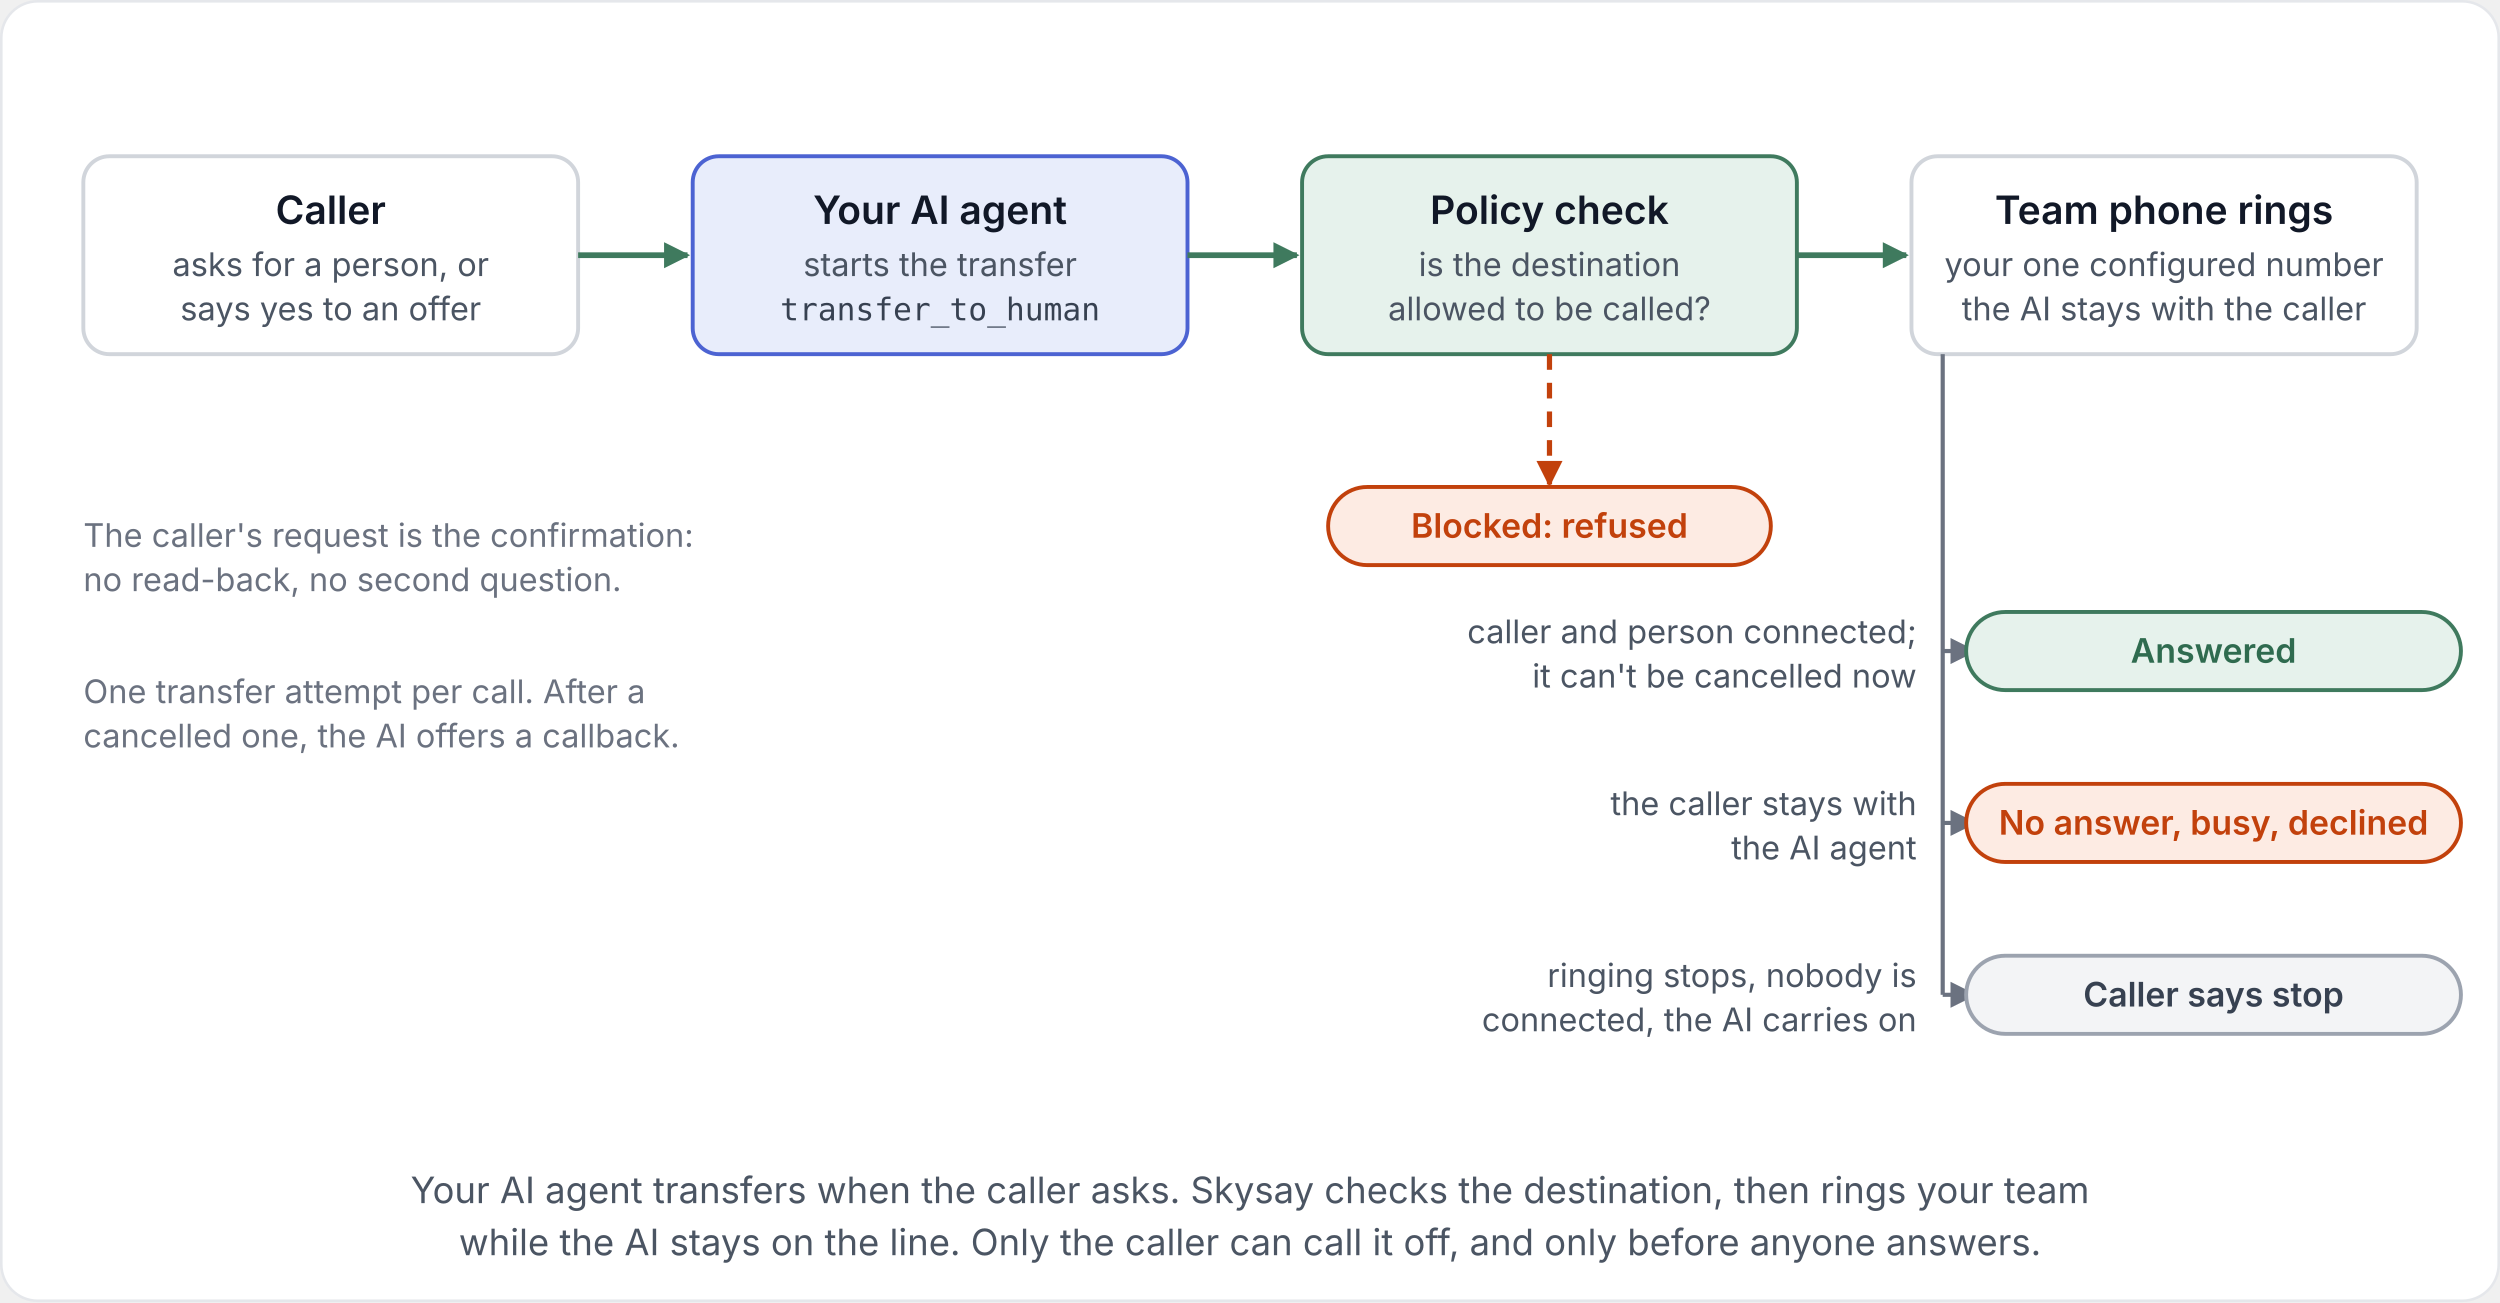
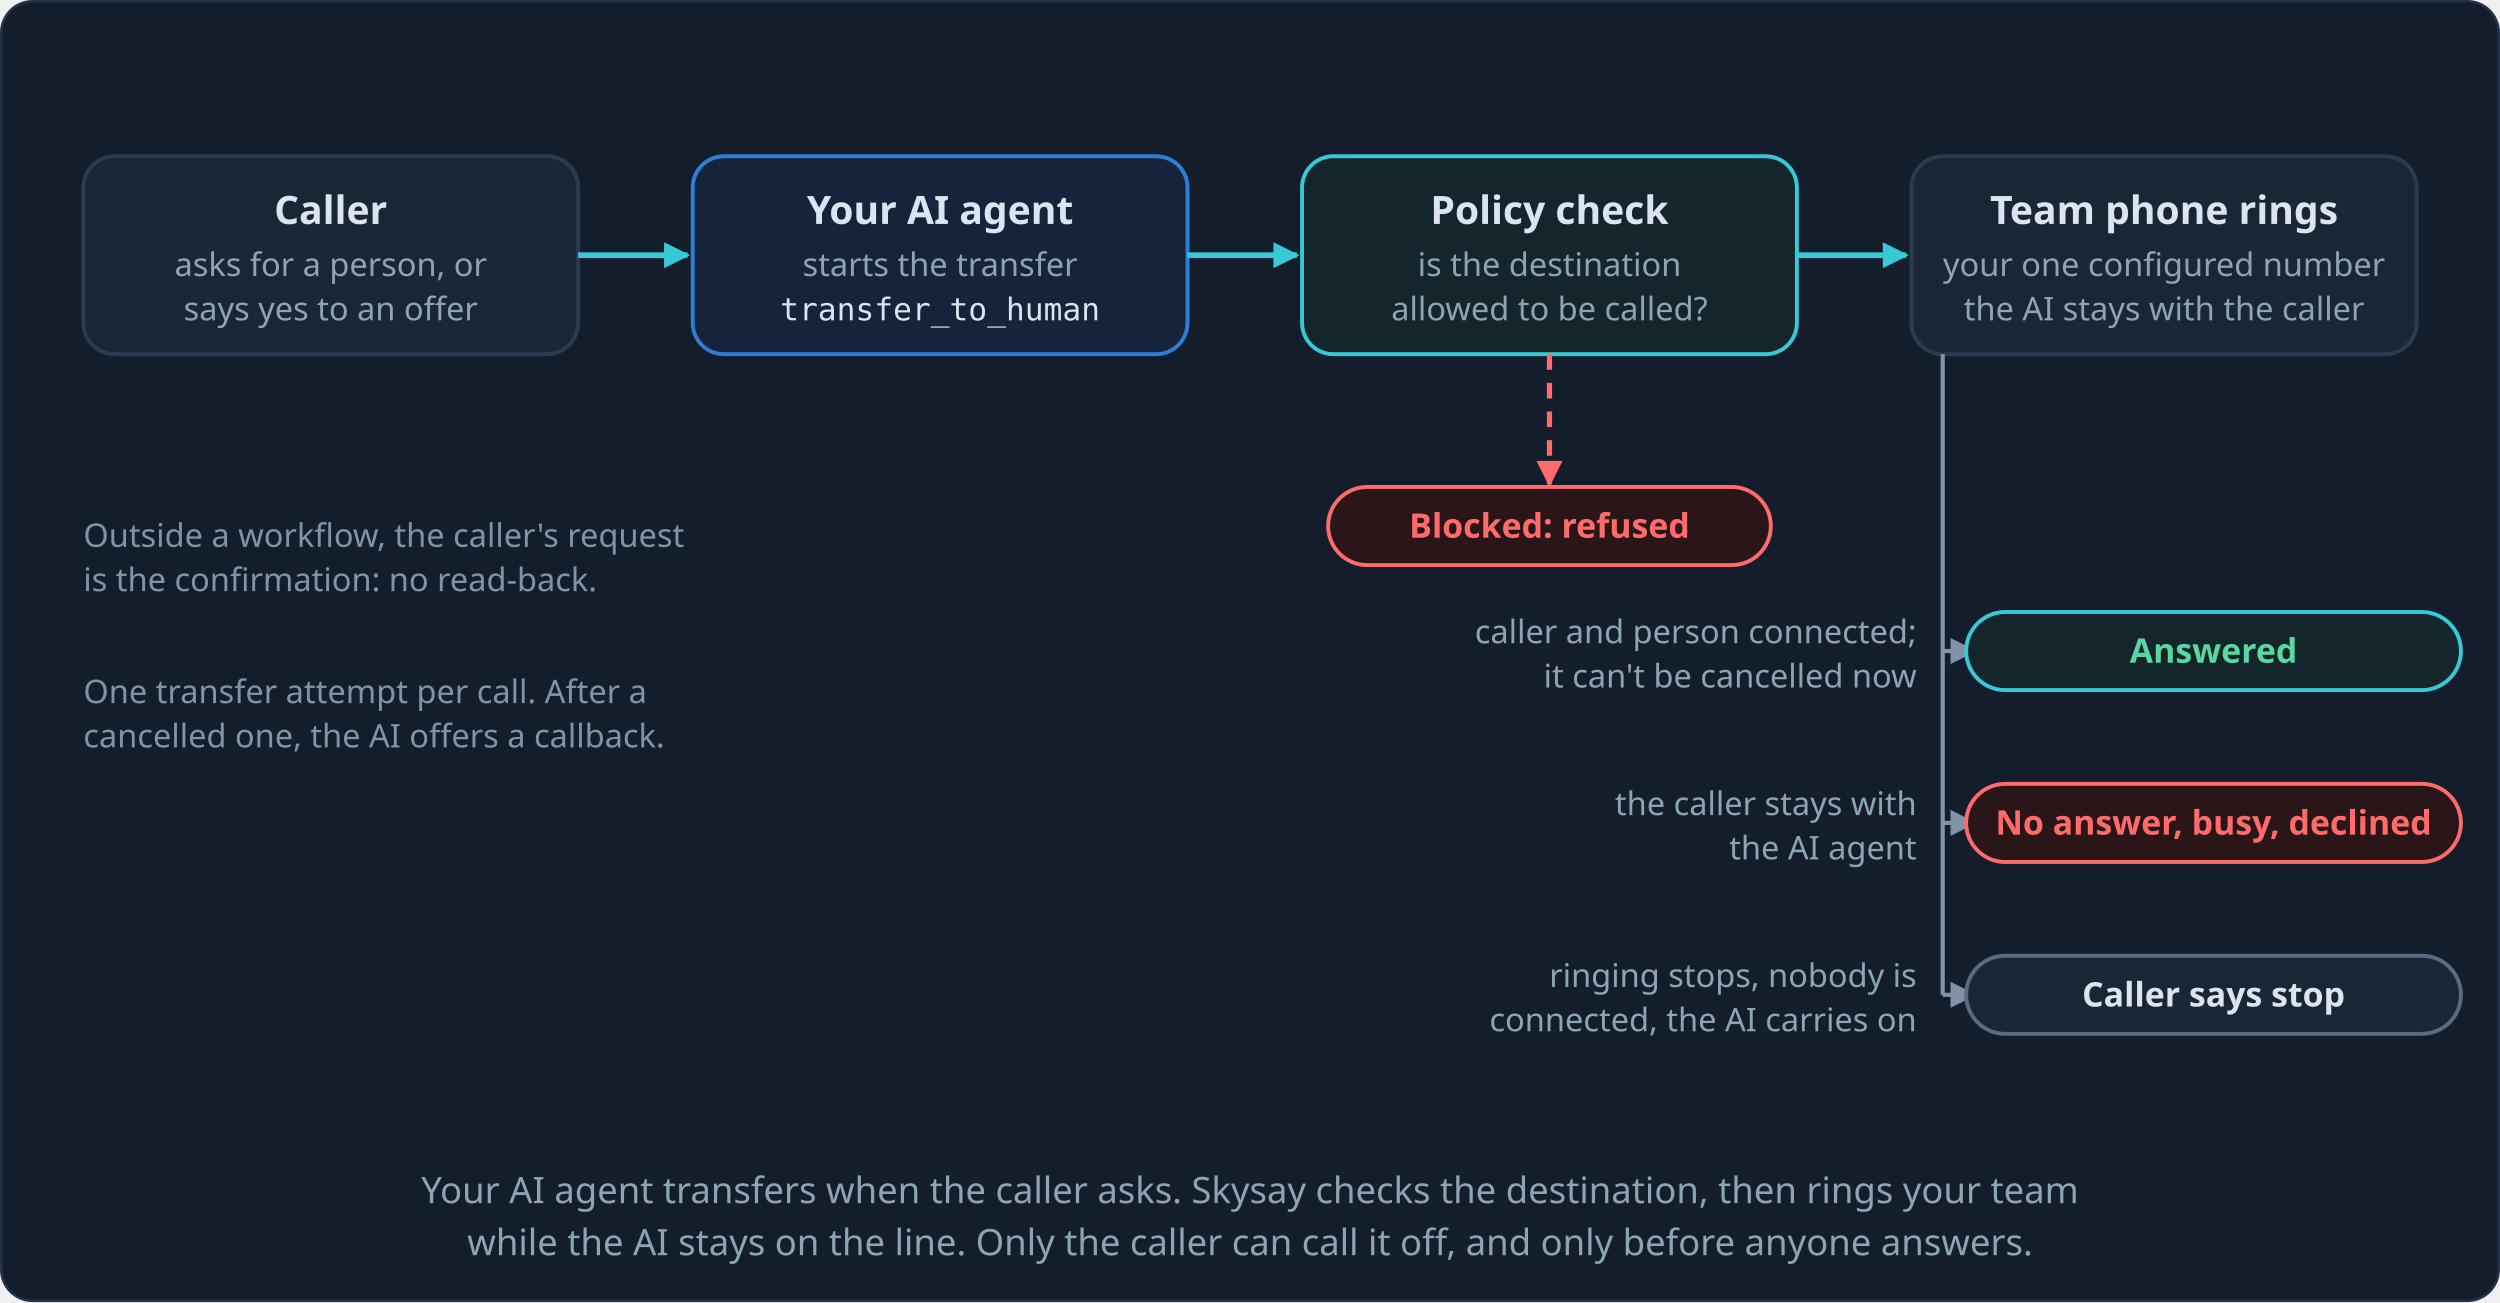
- <svg xmlns="http://www.w3.org/2000/svg" viewBox="0 0 960 500" width="960" height="500" role="img" aria-label="Transfer to a human: from the caller's request to the three ways a ringing transfer ends" font-family="Inter, system-ui, -apple-system, 'Segoe UI', Roboto, sans-serif">
+ <svg xmlns="http://www.w3.org/2000/svg" viewBox="0 0 960 500" width="960" height="500" role="img" aria-label="Transfer to a human: from the caller's request to the three ways a ringing transfer ends" font-family="'Geist Variable', ui-sans-serif, system-ui, sans-serif">
  <defs>
    <marker id="h-main" viewBox="0 0 10 10" refX="9" refY="5" markerWidth="10" markerHeight="10" markerUnits="userSpaceOnUse" orient="auto-start-reverse">
-       <path d="M0,0 L10,5 L0,10 z" fill="#3f7a5e" />
+       <path d="M0,0 L10,5 L0,10 z" fill="#37c9d8" />
    </marker>
    <marker id="h-sec" viewBox="0 0 10 10" refX="9" refY="5" markerWidth="10" markerHeight="10" markerUnits="userSpaceOnUse" orient="auto-start-reverse">
-       <path d="M0,0 L10,5 L0,10 z" fill="#6b7280" />
+       <path d="M0,0 L10,5 L0,10 z" fill="#8492a8" />
    </marker>
    <marker id="h-fail" viewBox="0 0 10 10" refX="9" refY="5" markerWidth="10" markerHeight="10" markerUnits="userSpaceOnUse" orient="auto-start-reverse">
-       <path d="M0,0 L10,5 L0,10 z" fill="#c2410c" />
+       <path d="M0,0 L10,5 L0,10 z" fill="#ff6b6b" />
    </marker>
  </defs>
-   <rect x="0.5" y="0.5" width="959" height="499" rx="14" fill="#ffffff" stroke="#e5e7eb" stroke-width="1" />
-   <rect x="32" y="60" width="190" height="76" rx="10" fill="#ffffff" stroke="#d1d5db" stroke-width="1.5" />
-   <text x="127.0" y="86.0" font-size="15" fill="#111827" text-anchor="middle" font-weight="600">Caller</text>
-   <text x="127.0" y="106.0" font-size="12.5" fill="#4b5563" text-anchor="middle">asks for a person, or</text>
-   <text x="127.0" y="123.0" font-size="12.5" fill="#4b5563" text-anchor="middle">says yes to an offer</text>
-   <rect x="266" y="60" width="190" height="76" rx="10" fill="#e8edfb" stroke="#4c63d2" stroke-width="1.5" />
-   <text x="361.0" y="86.0" font-size="15" fill="#111827" text-anchor="middle" font-weight="600">Your AI agent</text>
-   <text x="361.0" y="106.0" font-size="12.5" fill="#4b5563" text-anchor="middle">starts the transfer</text>
-   <text x="361.0" y="123.0" font-size="12" fill="#374151" text-anchor="middle" font-family="ui-monospace, Menlo, monospace">transfer_to_human</text>
-   <rect x="500" y="60" width="190" height="76" rx="10" fill="#e6f2ec" stroke="#3f7a5e" stroke-width="1.5" />
-   <text x="595.0" y="86.0" font-size="15" fill="#111827" text-anchor="middle" font-weight="600">Policy check</text>
-   <text x="595.0" y="106.0" font-size="12.5" fill="#4b5563" text-anchor="middle">is the destination</text>
-   <text x="595.0" y="123.0" font-size="12.5" fill="#4b5563" text-anchor="middle">allowed to be called?</text>
-   <rect x="734" y="60" width="194" height="76" rx="10" fill="#ffffff" stroke="#d1d5db" stroke-width="1.5" />
-   <text x="831.0" y="86.0" font-size="15" fill="#111827" text-anchor="middle" font-weight="600">Team phone rings</text>
-   <text x="831.0" y="106.0" font-size="12.5" fill="#4b5563" text-anchor="middle">your one configured number</text>
-   <text x="831.0" y="123.0" font-size="12.5" fill="#4b5563" text-anchor="middle">the AI stays with the caller</text>
-   <path d="M222,98.0 L264,98.0" fill="none" stroke="#3f7a5e" stroke-width="2.2" stroke-linejoin="round" marker-end="url(#h-main)" />
-   <path d="M456,98.0 L498,98.0" fill="none" stroke="#3f7a5e" stroke-width="2.2" stroke-linejoin="round" marker-end="url(#h-main)" />
-   <path d="M690,98.0 L732,98.0" fill="none" stroke="#3f7a5e" stroke-width="2.2" stroke-linejoin="round" marker-end="url(#h-main)" />
-   <path d="M595,136 L595,186" fill="none" stroke="#c2410c" stroke-width="2" stroke-dasharray="6 5" stroke-linejoin="round" marker-end="url(#h-fail)" />
-   <rect x="510.0" y="187.0" width="170" height="30" rx="15.0" fill="#fdebe3" stroke="#c2410c" stroke-width="1.5" />
-   <text x="595" y="206.5" font-size="13" fill="#c2410c" text-anchor="middle" font-weight="600">Blocked: refused</text>
-   <path d="M746,136 V382" fill="none" stroke="#6b7280" stroke-width="1.6" />
-   <path d="M746,250 L758,250" fill="none" stroke="#6b7280" stroke-width="1.6" stroke-linejoin="round" marker-end="url(#h-sec)" />
-   <rect x="755.0" y="235.0" width="190" height="30" rx="15.0" fill="#e6f2ec" stroke="#3f7a5e" stroke-width="1.5" />
-   <text x="850" y="254.5" font-size="13" fill="#2f6b4f" text-anchor="middle" font-weight="600">Answered</text>
-   <text x="736" y="247" font-size="12.5" fill="#4b5563" text-anchor="end">caller and person connected;</text>
-   <text x="736" y="264" font-size="12.5" fill="#4b5563" text-anchor="end">it can't be cancelled now</text>
-   <path d="M746,316 L758,316" fill="none" stroke="#6b7280" stroke-width="1.6" stroke-linejoin="round" marker-end="url(#h-sec)" />
-   <rect x="755.0" y="301.0" width="190" height="30" rx="15.0" fill="#fdebe3" stroke="#c2410c" stroke-width="1.5" />
-   <text x="850" y="320.5" font-size="13" fill="#c2410c" text-anchor="middle" font-weight="600">No answer, busy, declined</text>
-   <text x="736" y="313" font-size="12.5" fill="#4b5563" text-anchor="end">the caller stays with</text>
-   <text x="736" y="330" font-size="12.5" fill="#4b5563" text-anchor="end">the AI agent</text>
-   <path d="M746,382 L758,382" fill="none" stroke="#6b7280" stroke-width="1.6" stroke-linejoin="round" marker-end="url(#h-sec)" />
-   <rect x="755.0" y="367.0" width="190" height="30" rx="15.0" fill="#f3f4f6" stroke="#9ca3af" stroke-width="1.5" />
-   <text x="850" y="386.5" font-size="13" fill="#374151" text-anchor="middle" font-weight="600">Caller says stop</text>
-   <text x="736" y="379" font-size="12.5" fill="#4b5563" text-anchor="end">ringing stops, nobody is</text>
-   <text x="736" y="396" font-size="12.5" fill="#4b5563" text-anchor="end">connected, the AI carries on</text>
-   <text x="32" y="210" font-size="12.5" fill="#6b7280" text-anchor="start">The caller's request is the confirmation:</text>
-   <text x="32" y="227" font-size="12.5" fill="#6b7280" text-anchor="start">no read-back, no second question.</text>
-   <text x="32" y="270" font-size="12.5" fill="#6b7280" text-anchor="start">One transfer attempt per call. After a</text>
-   <text x="32" y="287" font-size="12.5" fill="#6b7280" text-anchor="start">cancelled one, the AI offers a callback.</text>
-   <text x="480" y="462" font-size="14" fill="#4b5563" text-anchor="middle">Your AI agent transfers when the caller asks. Skysay checks the destination, then rings your team</text>
-   <text x="480" y="482" font-size="14" fill="#4b5563" text-anchor="middle">while the AI stays on the line. Only the caller can call it off, and only before anyone answers.</text>
+   <rect x="0.5" y="0.5" width="959" height="499" rx="12" fill="#141d2c" stroke="#243049" stroke-width="1" />
+   <rect x="32" y="60" width="190" height="76" rx="12" fill="#1a2536" stroke="#2c3a52" stroke-width="1.5" />
+   <text x="127.0" y="86.0" font-size="15" fill="#dbe4f0" text-anchor="middle" font-weight="600">Caller</text>
+   <text x="127.0" y="106.0" font-size="12.5" fill="#8ca5b2" text-anchor="middle">asks for a person, or</text>
+   <text x="127.0" y="123.0" font-size="12.5" fill="#8ca5b2" text-anchor="middle">says yes to an offer</text>
+   <rect x="266" y="60" width="190" height="76" rx="12" fill="#16233a" stroke="#2b7fd6" stroke-width="1.5" />
+   <text x="361.0" y="86.0" font-size="15" fill="#dbe4f0" text-anchor="middle" font-weight="600">Your AI agent</text>
+   <text x="361.0" y="106.0" font-size="12.5" fill="#8ca5b2" text-anchor="middle">starts the transfer</text>
+   <text x="361.0" y="123.0" font-size="12" fill="#dbe4f0" text-anchor="middle" font-family="'JetBrains Mono Variable', ui-monospace, Menlo, monospace">transfer_to_human</text>
+   <rect x="500" y="60" width="190" height="76" rx="12" fill="#14262b" stroke="#37c9d8" stroke-width="1.5" />
+   <text x="595.0" y="86.0" font-size="15" fill="#dbe4f0" text-anchor="middle" font-weight="600">Policy check</text>
+   <text x="595.0" y="106.0" font-size="12.5" fill="#8ca5b2" text-anchor="middle">is the destination</text>
+   <text x="595.0" y="123.0" font-size="12.5" fill="#8ca5b2" text-anchor="middle">allowed to be called?</text>
+   <rect x="734" y="60" width="194" height="76" rx="12" fill="#1a2536" stroke="#2c3a52" stroke-width="1.5" />
+   <text x="831.0" y="86.0" font-size="15" fill="#dbe4f0" text-anchor="middle" font-weight="600">Team phone rings</text>
+   <text x="831.0" y="106.0" font-size="12.5" fill="#8ca5b2" text-anchor="middle">your one configured number</text>
+   <text x="831.0" y="123.0" font-size="12.5" fill="#8ca5b2" text-anchor="middle">the AI stays with the caller</text>
+   <path d="M222,98.0 L264,98.0" fill="none" stroke="#37c9d8" stroke-width="2.2" stroke-linejoin="round" marker-end="url(#h-main)" />
+   <path d="M456,98.0 L498,98.0" fill="none" stroke="#37c9d8" stroke-width="2.2" stroke-linejoin="round" marker-end="url(#h-main)" />
+   <path d="M690,98.0 L732,98.0" fill="none" stroke="#37c9d8" stroke-width="2.2" stroke-linejoin="round" marker-end="url(#h-main)" />
+   <path d="M595,136 L595,186" fill="none" stroke="#ff6b6b" stroke-width="2" stroke-dasharray="6 5" stroke-linejoin="round" marker-end="url(#h-fail)" />
+   <rect x="510.0" y="187.0" width="170" height="30" rx="15.0" fill="#2a1618" stroke="#ff6b6b" stroke-width="1.5" />
+   <text x="595" y="206.5" font-size="13" fill="#ff6b6b" text-anchor="middle" font-weight="600">Blocked: refused</text>
+   <path d="M746,136 V382" fill="none" stroke="#8492a8" stroke-width="1.6" />
+   <path d="M746,250 L758,250" fill="none" stroke="#8492a8" stroke-width="1.6" stroke-linejoin="round" marker-end="url(#h-sec)" />
+   <rect x="755.0" y="235.0" width="190" height="30" rx="15.0" fill="#14262b" stroke="#37c9d8" stroke-width="1.5" />
+   <text x="850" y="254.5" font-size="13" fill="#5ad6a0" text-anchor="middle" font-weight="600">Answered</text>
+   <text x="736" y="247" font-size="12.5" fill="#8ca5b2" text-anchor="end">caller and person connected;</text>
+   <text x="736" y="264" font-size="12.5" fill="#8ca5b2" text-anchor="end">it can't be cancelled now</text>
+   <path d="M746,316 L758,316" fill="none" stroke="#8492a8" stroke-width="1.6" stroke-linejoin="round" marker-end="url(#h-sec)" />
+   <rect x="755.0" y="301.0" width="190" height="30" rx="15.0" fill="#2a1618" stroke="#ff6b6b" stroke-width="1.5" />
+   <text x="850" y="320.5" font-size="13" fill="#ff6b6b" text-anchor="middle" font-weight="600">No answer, busy, declined</text>
+   <text x="736" y="313" font-size="12.5" fill="#8ca5b2" text-anchor="end">the caller stays with</text>
+   <text x="736" y="330" font-size="12.5" fill="#8ca5b2" text-anchor="end">the AI agent</text>
+   <path d="M746,382 L758,382" fill="none" stroke="#8492a8" stroke-width="1.6" stroke-linejoin="round" marker-end="url(#h-sec)" />
+   <rect x="755.0" y="367.0" width="190" height="30" rx="15.0" fill="#1a2536" stroke="#5b6b84" stroke-width="1.5" />
+   <text x="850" y="386.5" font-size="13" fill="#dbe4f0" text-anchor="middle" font-weight="600">Caller says stop</text>
+   <text x="736" y="379" font-size="12.5" fill="#8ca5b2" text-anchor="end">ringing stops, nobody is</text>
+   <text x="736" y="396" font-size="12.5" fill="#8ca5b2" text-anchor="end">connected, the AI carries on</text>
+   <text x="32" y="210" font-size="12.5" fill="#8492a8" text-anchor="start">Outside a workflow, the caller's request</text>
+   <text x="32" y="227" font-size="12.5" fill="#8492a8" text-anchor="start">is the confirmation: no read-back.</text>
+   <text x="32" y="270" font-size="12.5" fill="#8492a8" text-anchor="start">One transfer attempt per call. After a</text>
+   <text x="32" y="287" font-size="12.5" fill="#8492a8" text-anchor="start">cancelled one, the AI offers a callback.</text>
+   <text x="480" y="462" font-size="14" fill="#8ca5b2" text-anchor="middle">Your AI agent transfers when the caller asks. Skysay checks the destination, then rings your team</text>
+   <text x="480" y="482" font-size="14" fill="#8ca5b2" text-anchor="middle">while the AI stays on the line. Only the caller can call it off, and only before anyone answers.</text>
</svg>
